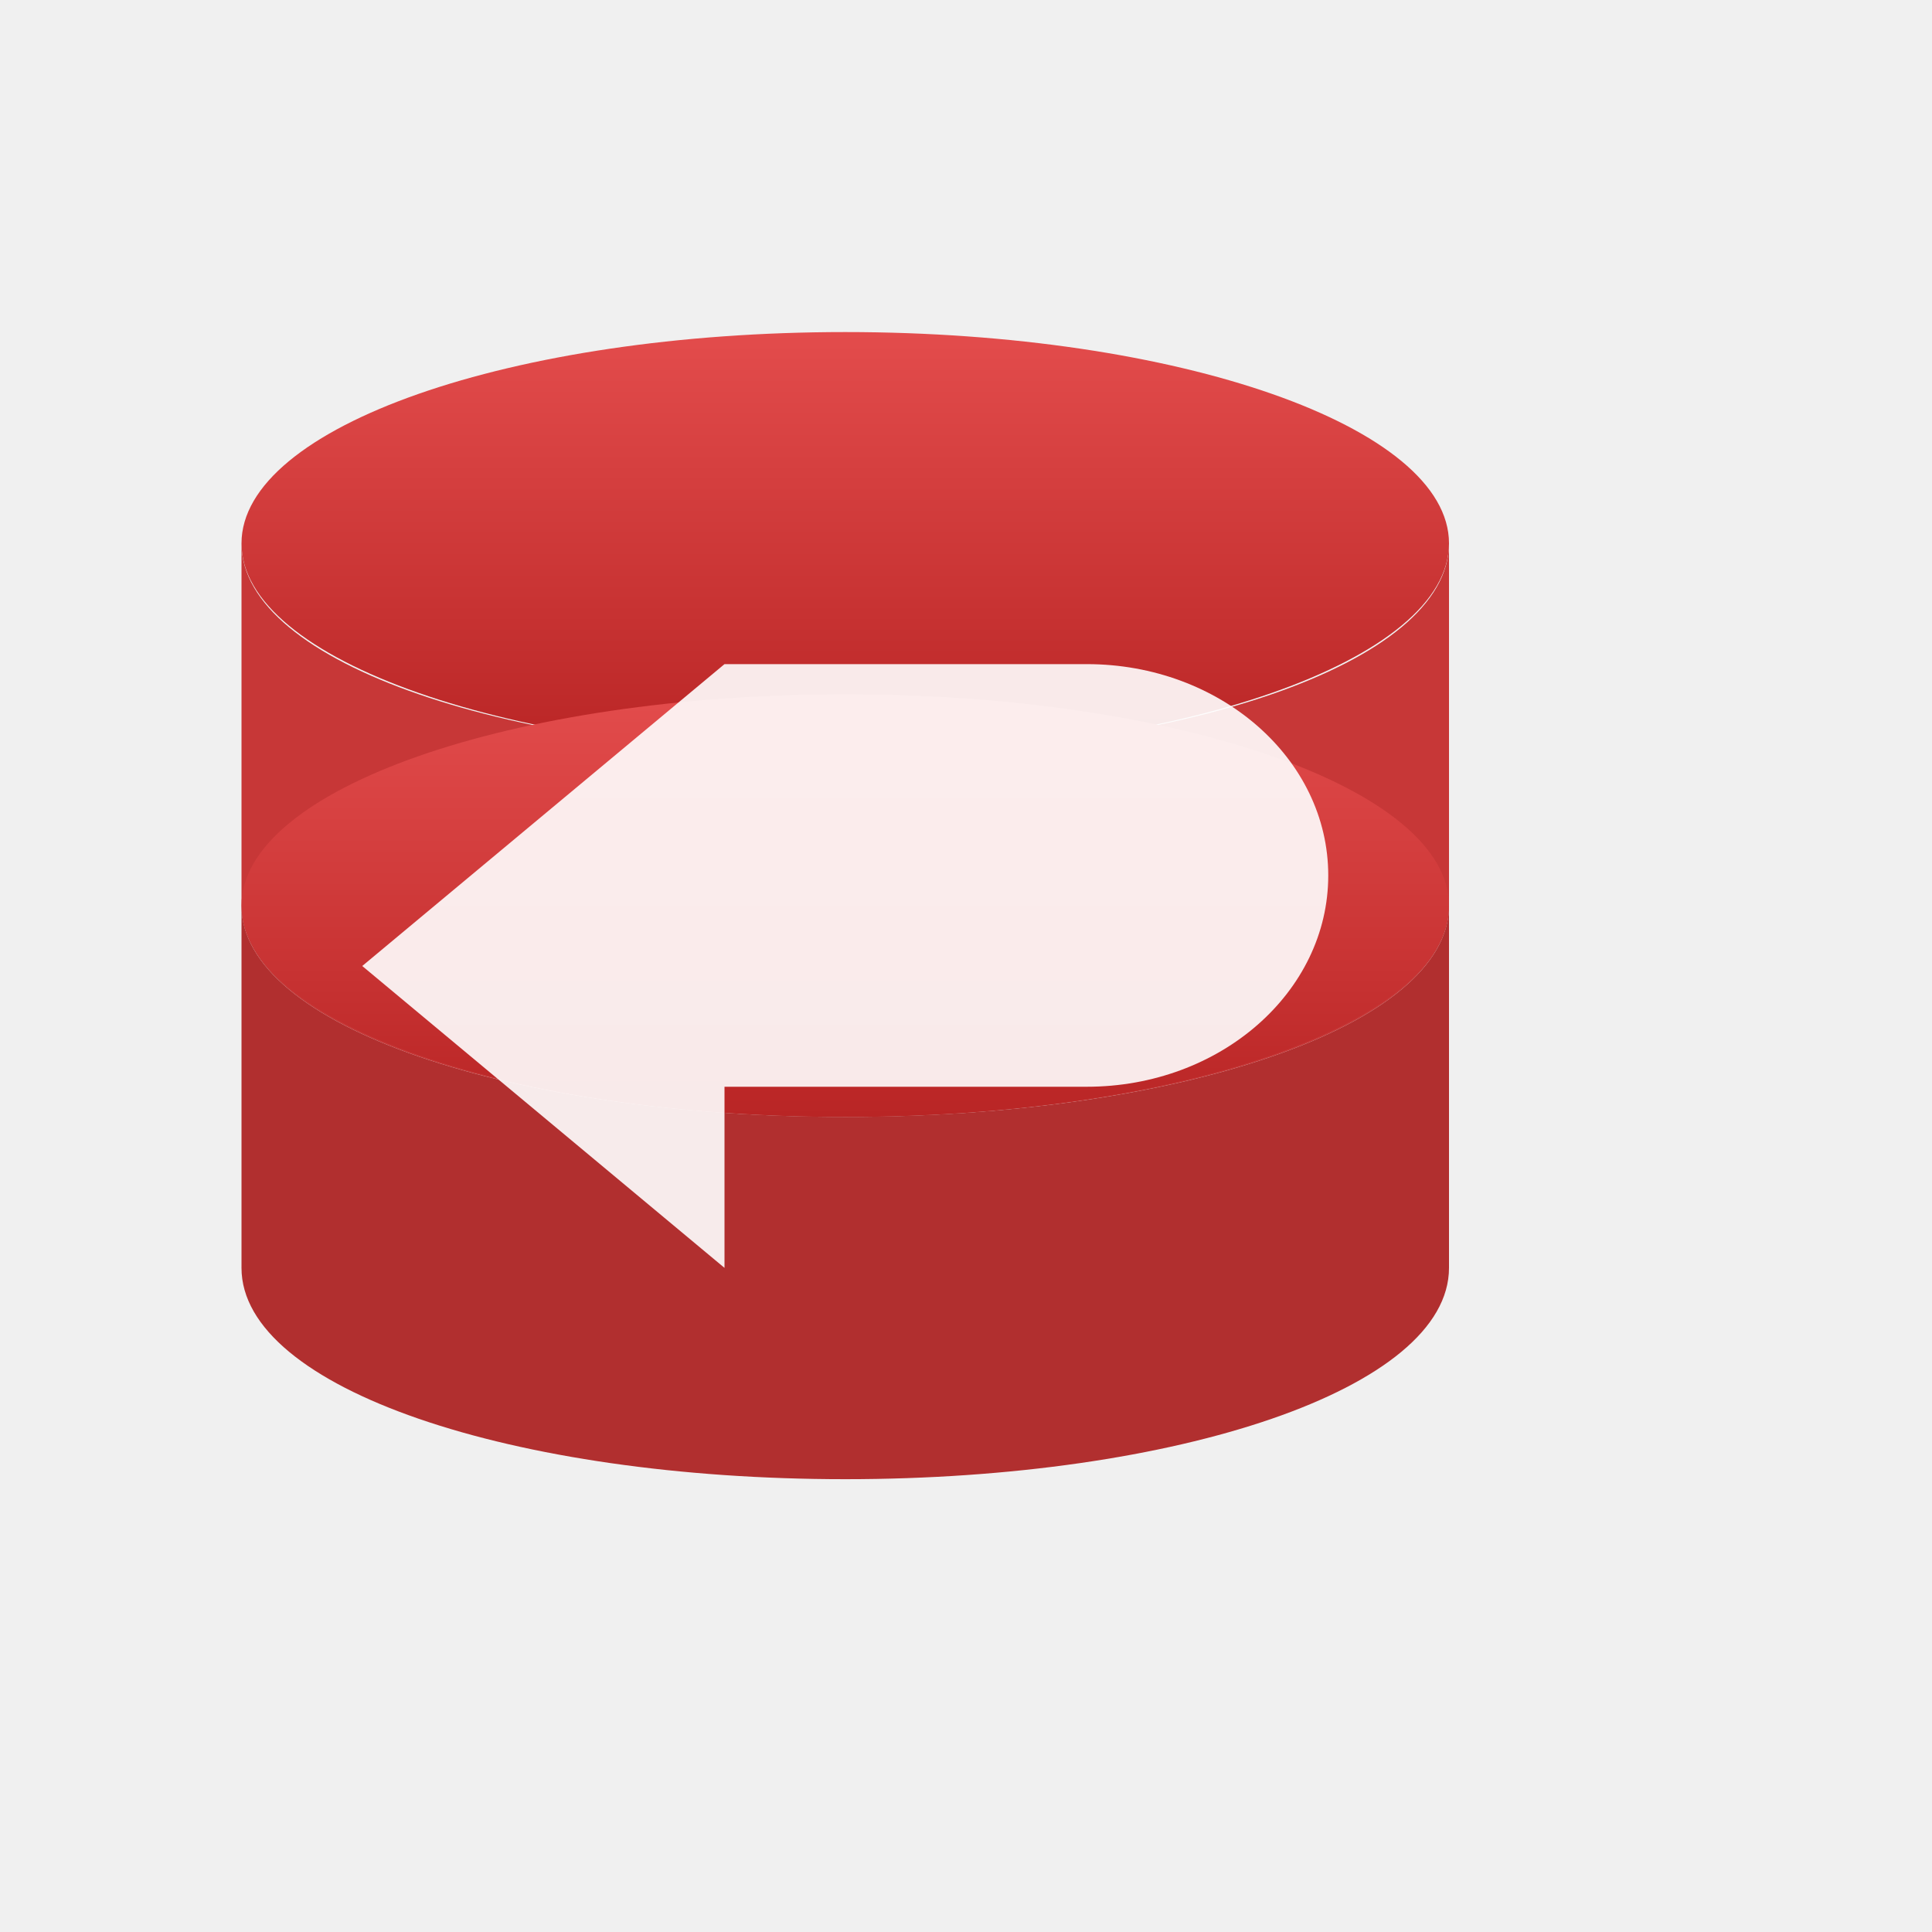
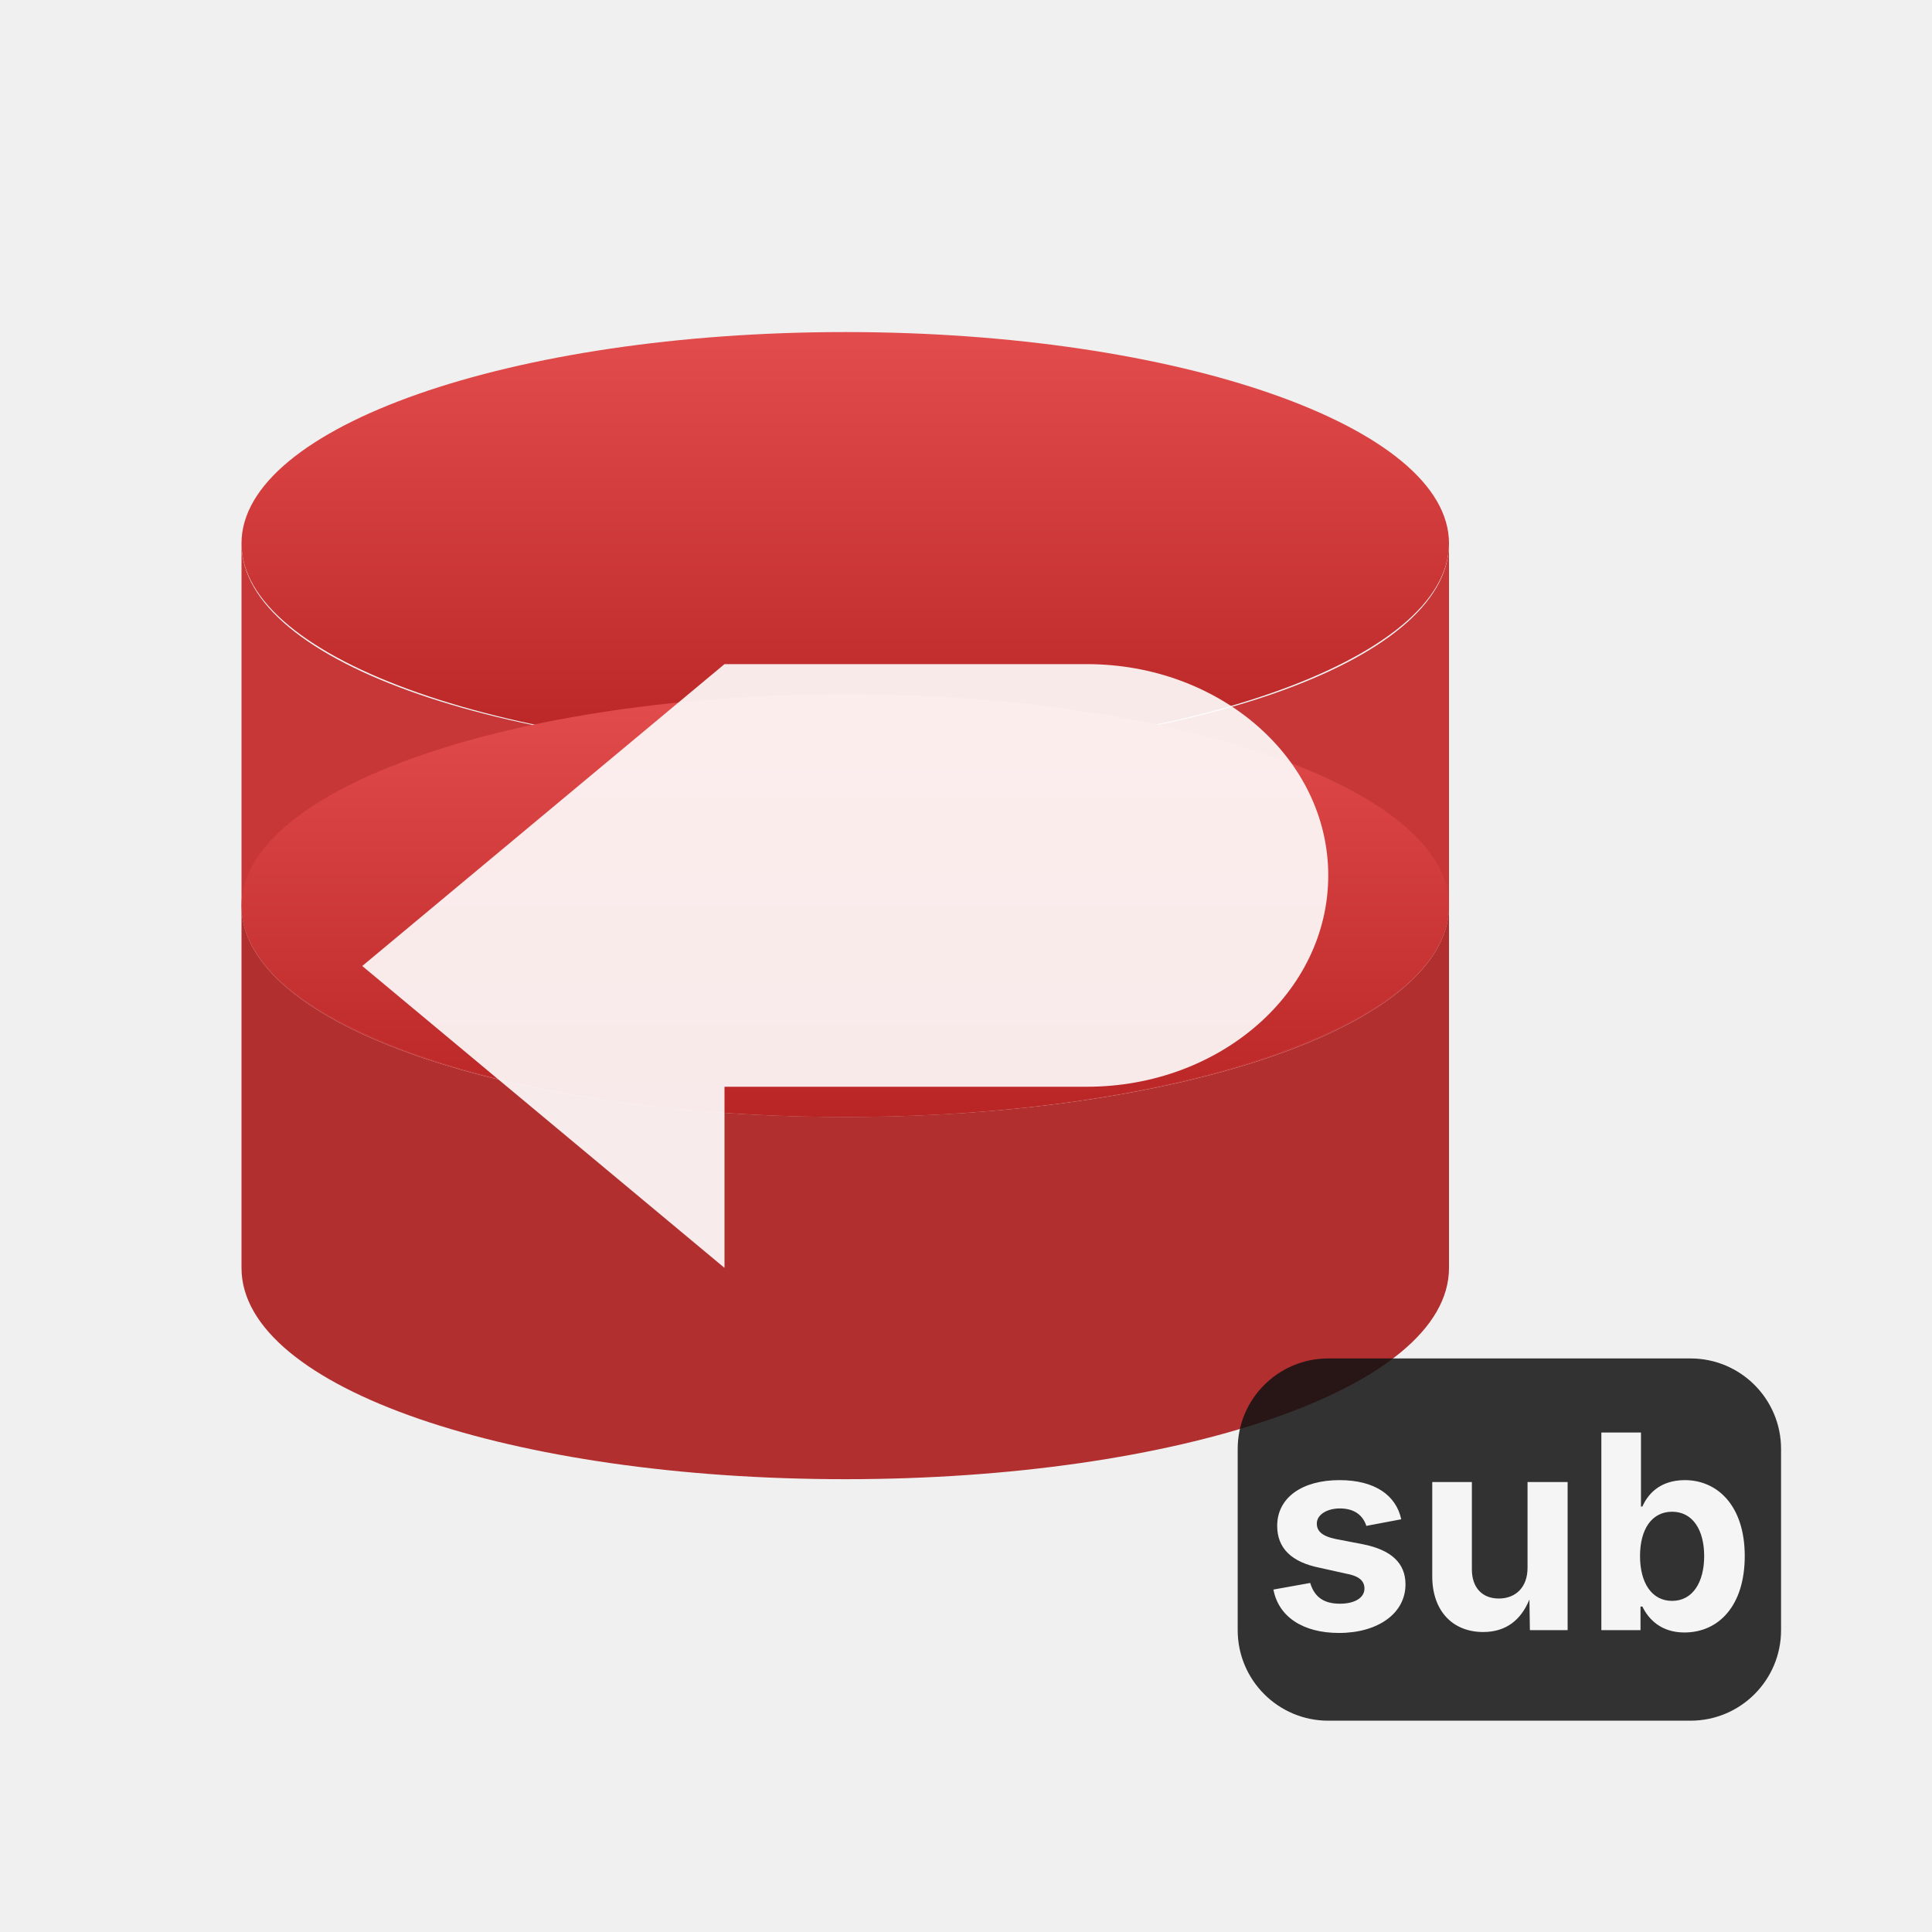
<svg xmlns="http://www.w3.org/2000/svg" width="64" height="64" viewBox="0 0 64 64" role="img" aria-label="Redis Sub icon">
  <defs>
    <linearGradient id="g" x1="0" y1="0" x2="0" y2="1">
      <stop offset="0%" stop-color="#e34c4c" />
      <stop offset="100%" stop-color="#b92525" />
    </linearGradient>
  </defs>
  <g fill="none" fill-rule="evenodd">
    <ellipse cx="28" cy="18" rx="20" ry="7" fill="url(#g)" />
    <path d="M8 18v12c0 4 9 7 20 7s20-3 20-7V18c0 4-9 7-20 7S8 22 8 18z" fill="#c73737" />
    <ellipse cx="28" cy="30" rx="20" ry="7" fill="url(#g)" />
    <path d="M8 30v12c0 4 9 7 20 7s20-3 20-7V30c0 4-9 7-20 7S8 34 8 30z" fill="#b12f2f" />
    <path d="M24 22L12 32l12 10v-6h12c4.418 0 8-3.134 8-7s-3.582-7-8-7H24v-6z" fill="#ffffff" opacity="0.9" />
+     <rect x="41" y="45" width="18" height="12" rx="3" fill="#111111" opacity="0.85" />
+     <text x="50" y="54" text-anchor="middle" font-family="Inter, Arial, sans-serif" font-size="9" font-weight="700" fill="#FFFFFF" opacity="0.95">sub</text>
  </g>
</svg>
